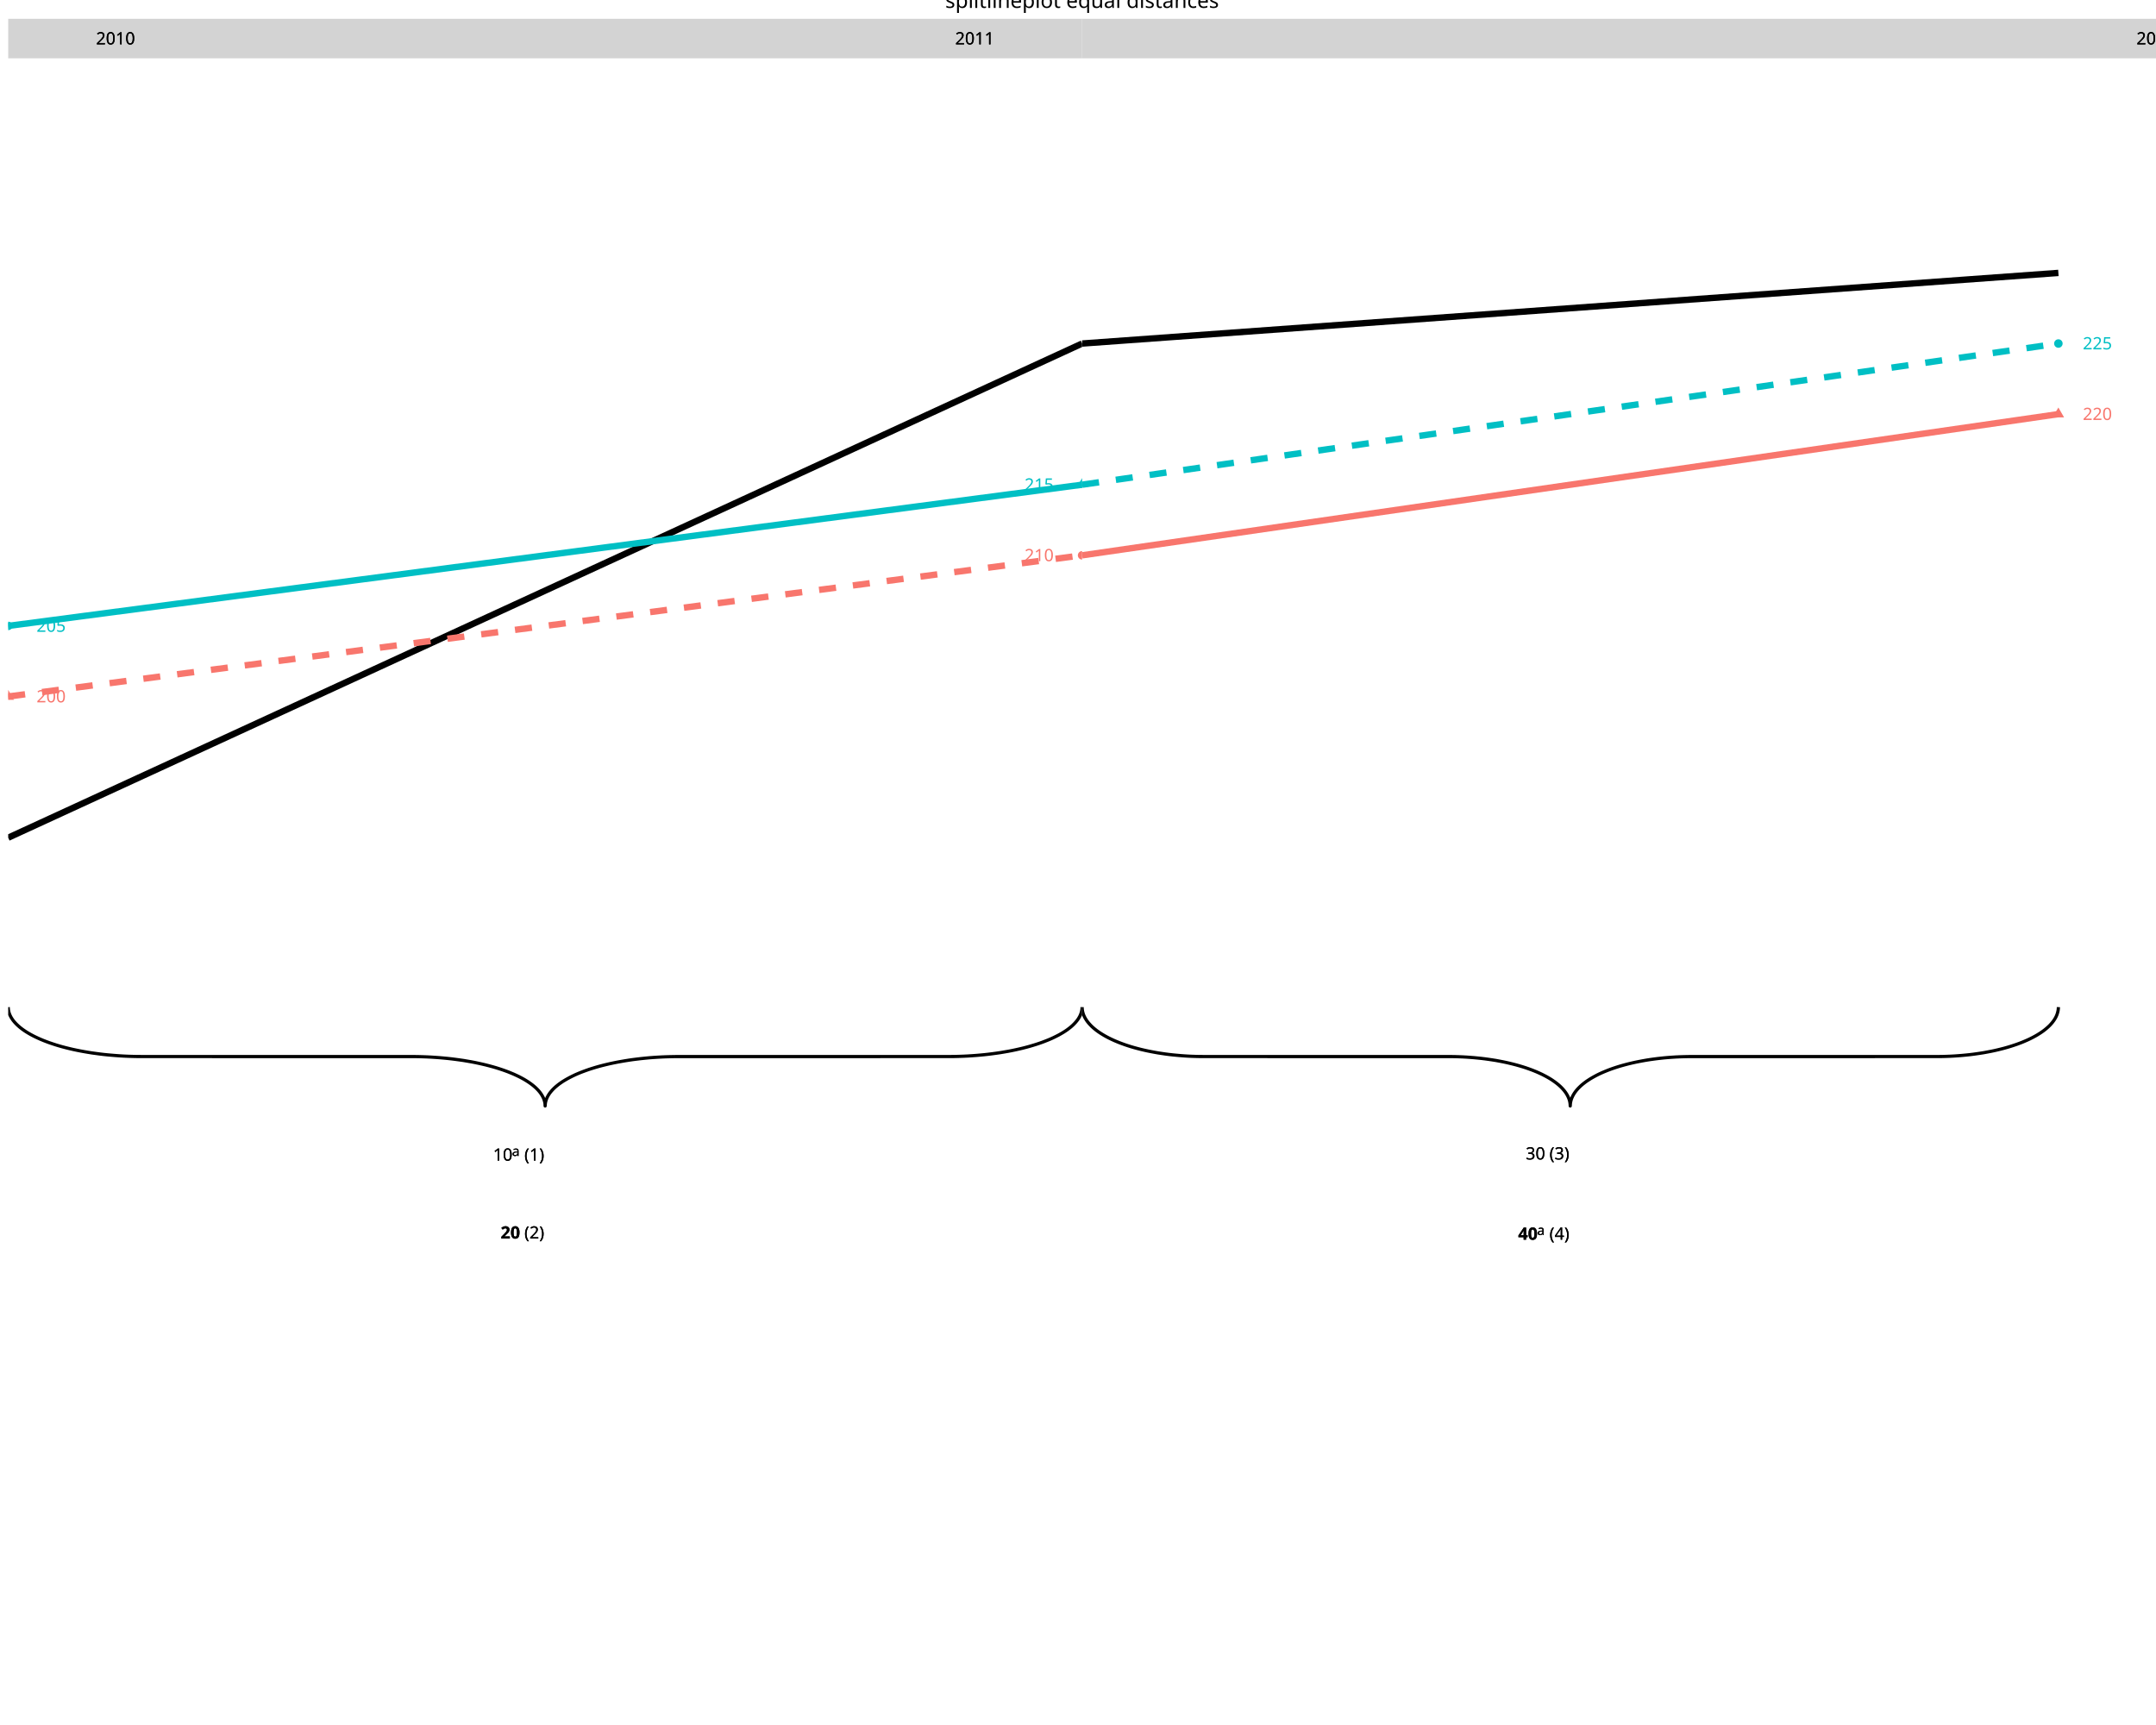
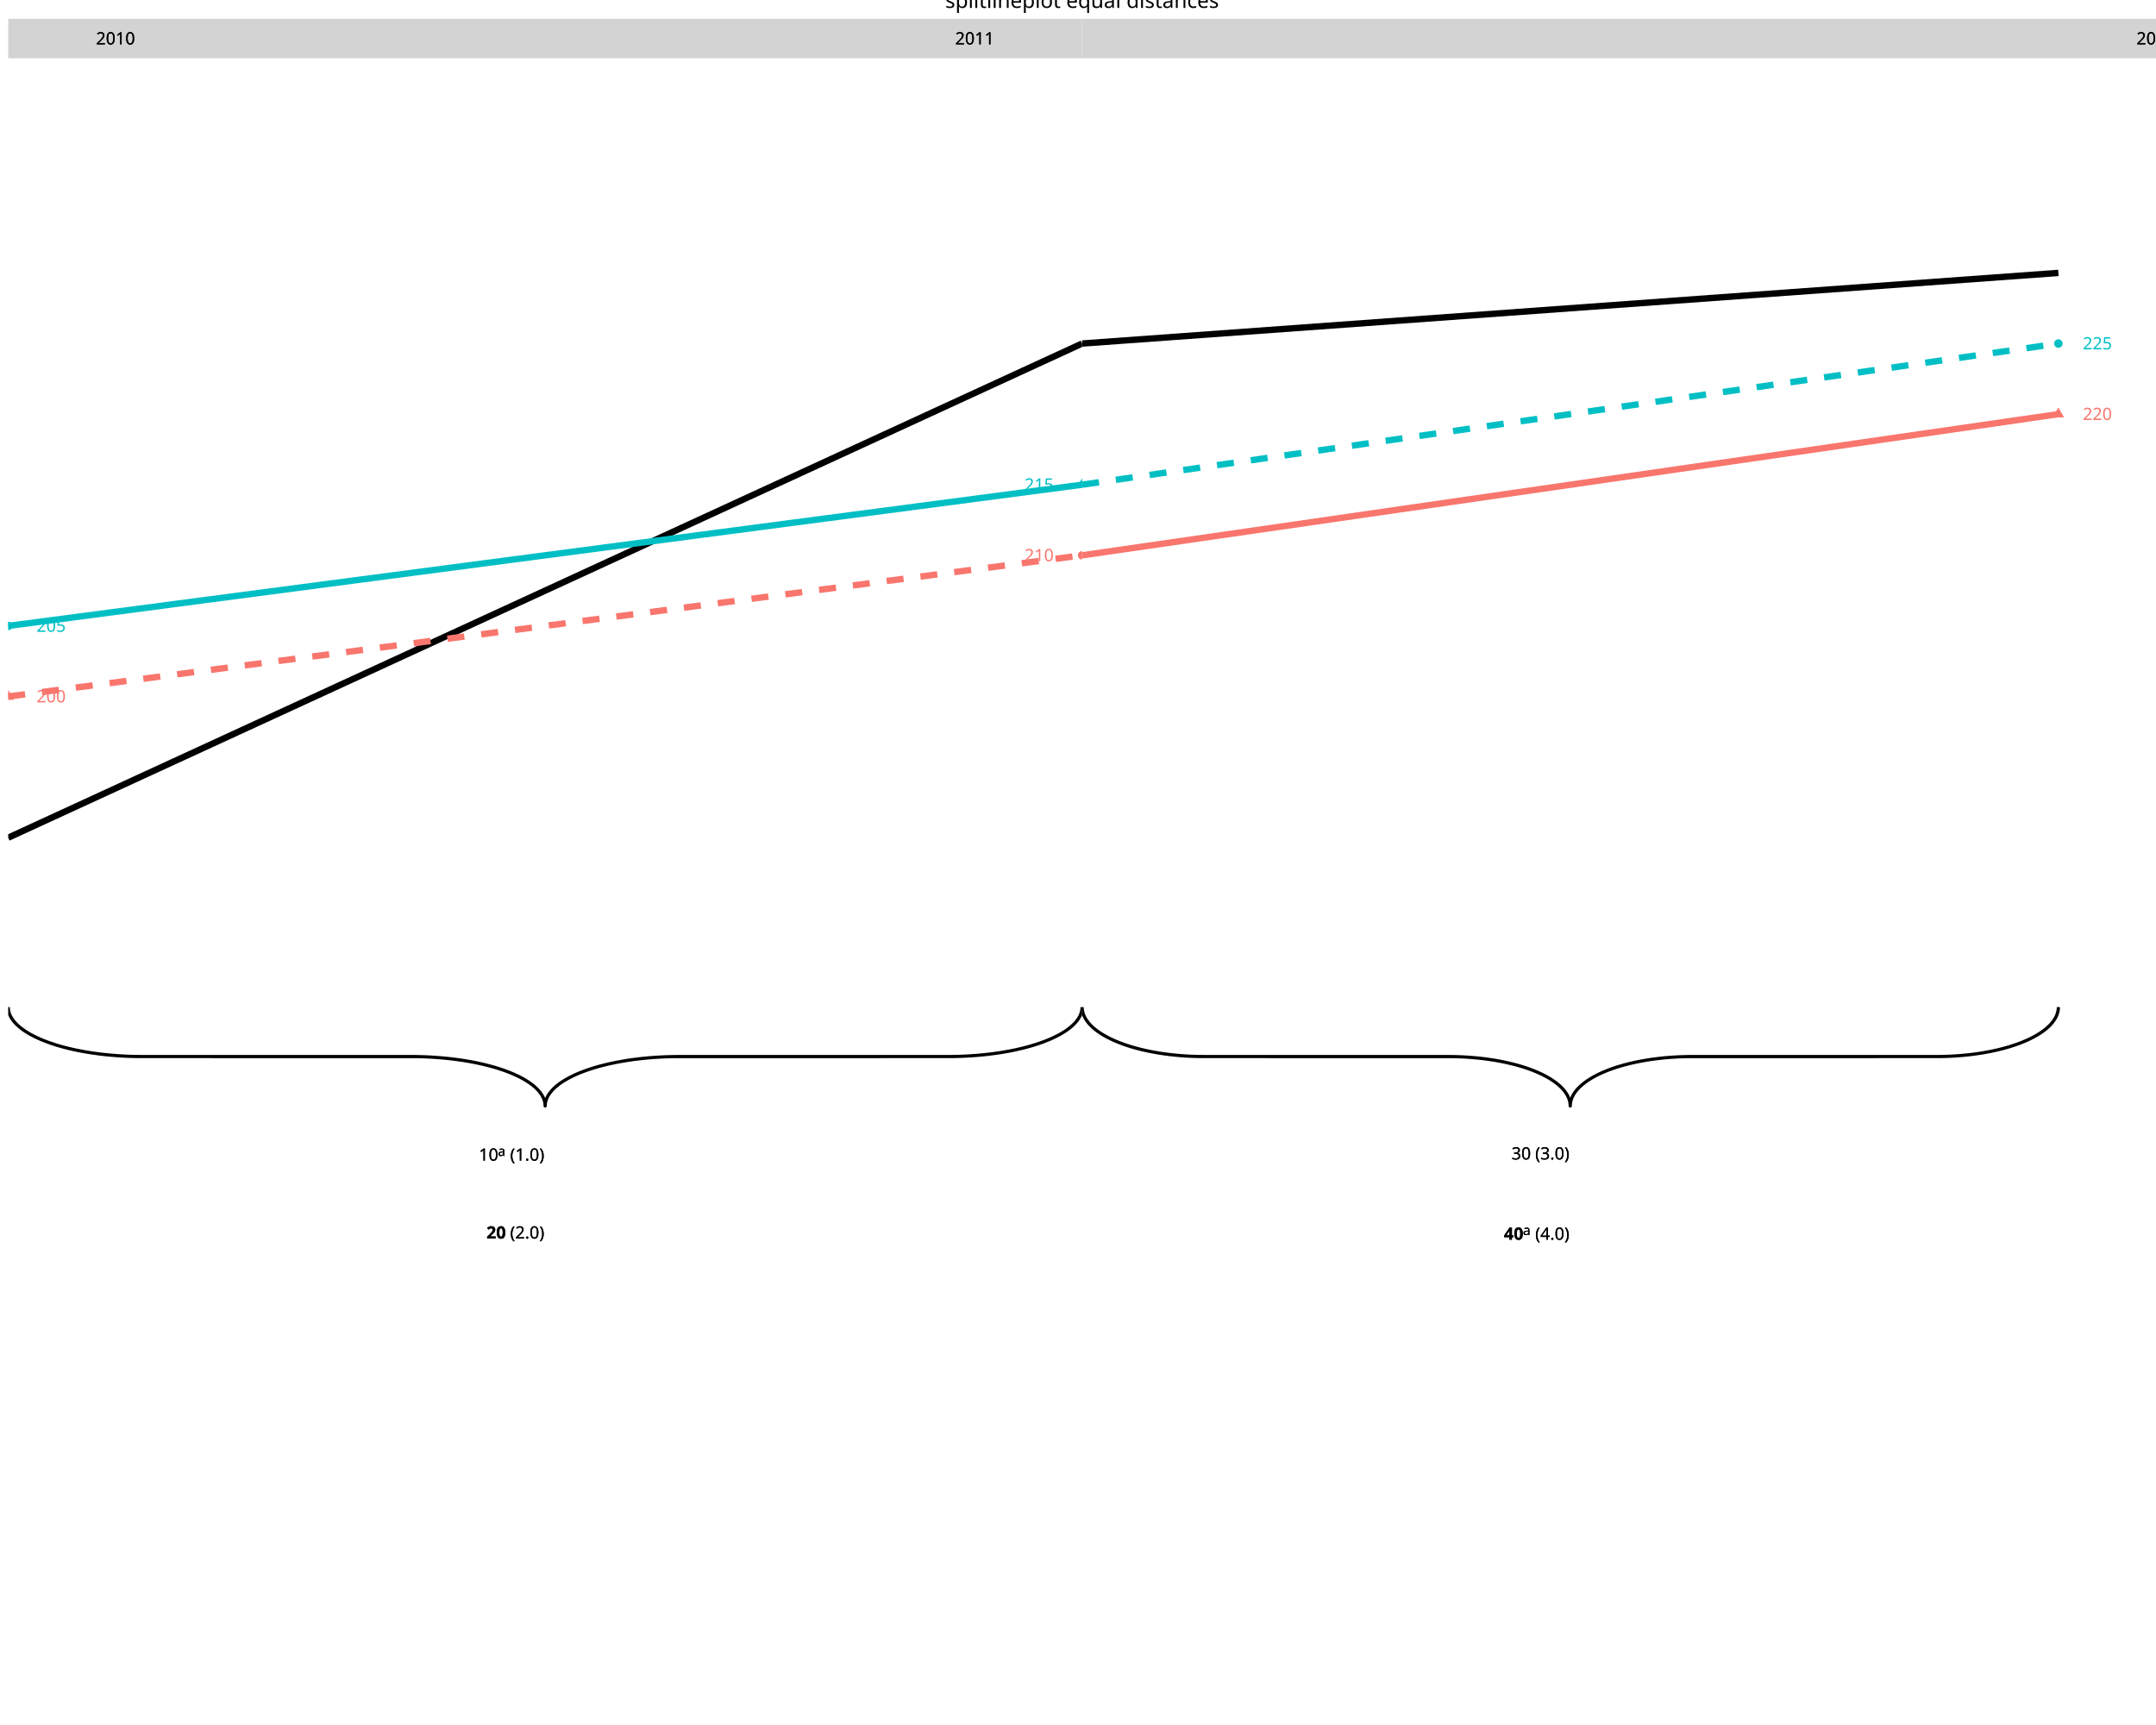
<svg xmlns="http://www.w3.org/2000/svg" class="svglite" data-engine-version="2.0" width="720.00pt" height="576.00pt" viewBox="0 0 720.00 576.00">
  <defs>
    <style type="text/css">
    .svglite line, .svglite polyline, .svglite polygon, .svglite path, .svglite rect, .svglite circle {
      fill: none;
      stroke: #000000;
      stroke-linecap: round;
      stroke-linejoin: round;
      stroke-miterlimit: 10.00;
    }
  </style>
  </defs>
  <rect width="100%" height="100%" style="stroke: none; fill: #FFFFFF;" />
  <defs>
    <clipPath id="cpMC4wMHw3MjAuMDB8MC4wMHw1NzYuMDA=">
      <rect x="0.00" y="0.00" width="720.00" height="576.00" />
    </clipPath>
  </defs>
  <g clip-path="url(#cpMC4wMHw3MjAuMDB8MC4wMHw1NzYuMDA=)">
</g>
  <defs>
    <clipPath id="cpMi43NHwzNjEuMzd8Ni4yN3w0MzIuMDA=">
      <rect x="2.74" y="6.27" width="358.63" height="425.73" />
    </clipPath>
  </defs>
  <g clip-path="url(#cpMi43NHwzNjEuMzd8Ni4yN3w0MzIuMDA=)">
    <polyline points="2.74,336.29 2.75,336.55 2.79,337.07 2.88,337.59 3.01,338.11 3.19,338.63 3.41,339.14 3.68,339.66 3.99,340.16 4.34,340.67 4.74,341.17 5.18,341.66 5.66,342.15 6.19,342.64 6.75,343.12 7.36,343.59 8.00,344.05 8.69,344.51 9.41,344.95 10.17,345.39 10.97,345.82 11.81,346.24 12.68,346.65 13.58,347.05 14.52,347.44 15.50,347.82 16.50,348.19 17.54,348.54 18.60,348.89 19.70,349.22 20.82,349.54 21.97,349.84 23.14,350.13 24.34,350.41 25.56,350.67 26.81,350.92 28.07,351.15 29.36,351.37 30.66,351.58 31.98,351.76 33.31,351.94 34.66,352.10 36.02,352.24 37.40,352.36 38.78,352.47 40.17,352.57 41.57,352.65 42.98,352.71 44.39,352.75 45.80,352.78 47.21,352.79 138.29,352.80 139.70,352.82 141.11,352.86 142.52,352.91 143.92,352.98 145.32,353.07 146.71,353.17 148.09,353.29 149.45,353.42 150.81,353.57 152.15,353.74 153.48,353.92 154.79,354.11 156.08,354.33 157.36,354.55 158.61,354.79 159.84,355.05 161.05,355.32 162.24,355.60 163.40,355.90 164.54,356.21 165.65,356.53 166.73,356.87 167.78,357.22 168.80,357.58 169.79,357.95 170.74,358.34 171.67,358.73 172.56,359.14 173.41,359.55 174.23,359.98 175.01,360.41 175.75,360.86 176.46,361.31 177.12,361.77 177.75,362.24 178.33,362.71 178.88,363.19 179.38,363.68 179.84,364.17 180.26,364.67 180.63,365.17 180.96,365.68 181.25,366.19 181.50,366.70 181.70,367.22 181.85,367.73 181.97,368.25 182.03,368.77 182.05,369.30 182.05,369.30 182.06,369.04 182.11,368.51 182.19,367.99 182.33,367.48 182.51,366.96 182.73,366.44 183.00,365.93 183.31,365.42 183.66,364.92 184.06,364.42 184.50,363.92 184.98,363.43 185.50,362.95 186.07,362.47 186.67,362.00 187.32,361.54 188.00,361.08 188.73,360.64 189.49,360.20 190.29,359.77 191.12,359.35 191.99,358.93 192.90,358.53 193.84,358.14 194.81,357.77 195.82,357.40 196.85,357.04 197.92,356.70 199.01,356.37 200.13,356.05 201.28,355.75 202.46,355.46 203.66,355.18 204.88,354.92 206.12,354.67 207.39,354.44 208.67,354.22 209.97,354.01 211.29,353.82 212.63,353.65 213.98,353.49 215.34,353.35 216.71,353.22 218.09,353.11 219.49,353.02 220.89,352.94 222.29,352.88 223.70,352.84 225.11,352.81 226.53,352.80 317.60,352.79 319.02,352.77 320.43,352.73 321.84,352.68 323.24,352.61 324.64,352.52 326.02,352.42 327.40,352.30 328.77,352.17 330.12,352.02 331.47,351.85 332.79,351.67 334.10,351.48 335.40,351.26 336.67,351.04 337.93,350.80 339.16,350.54 340.37,350.27 341.56,349.99 342.72,349.69 343.85,349.38 344.96,349.05 346.04,348.72 347.09,348.37 348.11,348.01 349.10,347.63 350.06,347.25 350.98,346.86 351.87,346.45 352.72,346.03 353.54,345.61 354.32,345.17 355.07,344.73 355.77,344.28 356.44,343.82 357.06,343.35 357.65,342.88 358.19,342.40 358.69,341.91 359.15,341.42 359.57,340.92 359.95,340.42 360.28,339.91 360.57,339.40 360.81,338.89 361.01,338.37 361.17,337.85 361.28,337.33 361.35,336.81 361.37,336.29 361.37,336.29 " style="stroke-width: 1.07; stroke-linecap: butt;" />
-     <text x="164.66" y="387.56" style="font-size: 5.69px; font-family: sans;" textLength="6.33px" lengthAdjust="spacingAndGlyphs">10</text>
-     <text x="170.99" y="385.99" style="font-size: 4.55px; font-family: sans;" textLength="2.53px" lengthAdjust="spacingAndGlyphs">a</text>
-     <text x="175.10" y="387.56" style="font-size: 5.69px; font-family: sans;" textLength="6.95px" lengthAdjust="spacingAndGlyphs">(1)</text>
-     <text x="167.19" y="413.57" style="font-size: 5.69px; font-weight: bold; font-family: sans;" textLength="6.33px" lengthAdjust="spacingAndGlyphs">20</text>
-     <text x="175.10" y="413.57" style="font-size: 5.69px; font-family: sans;" textLength="6.95px" lengthAdjust="spacingAndGlyphs">(2)</text>
-     <text x="164.66" y="387.56" style="font-size: 5.69px; font-family: sans;" textLength="6.33px" lengthAdjust="spacingAndGlyphs">10</text>
-     <text x="170.99" y="385.99" style="font-size: 4.55px; font-family: sans;" textLength="2.53px" lengthAdjust="spacingAndGlyphs">a</text>
-     <text x="175.10" y="387.56" style="font-size: 5.69px; font-family: sans;" textLength="6.95px" lengthAdjust="spacingAndGlyphs">(1)</text>
-     <text x="167.19" y="413.57" style="font-size: 5.69px; font-weight: bold; font-family: sans;" textLength="6.33px" lengthAdjust="spacingAndGlyphs">20</text>
-     <text x="175.10" y="413.57" style="font-size: 5.69px; font-family: sans;" textLength="6.95px" lengthAdjust="spacingAndGlyphs">(2)</text>
+     <text x="159.91" y="387.56" style="font-size: 5.69px; font-family: sans;" textLength="6.33px" lengthAdjust="spacingAndGlyphs">10</text>
+     <text x="166.24" y="385.99" style="font-size: 4.55px; font-family: sans;" textLength="2.53px" lengthAdjust="spacingAndGlyphs">a</text>
+     <text x="170.35" y="387.56" style="font-size: 5.69px; font-family: sans;" textLength="11.70px" lengthAdjust="spacingAndGlyphs">(1.0)</text>
+     <text x="162.44" y="413.57" style="font-size: 5.69px; font-weight: bold; font-family: sans;" textLength="6.33px" lengthAdjust="spacingAndGlyphs">20</text>
+     <text x="170.35" y="413.57" style="font-size: 5.69px; font-family: sans;" textLength="11.70px" lengthAdjust="spacingAndGlyphs">(2.0)</text>
+     <text x="159.91" y="387.56" style="font-size: 5.69px; font-family: sans;" textLength="6.33px" lengthAdjust="spacingAndGlyphs">10</text>
+     <text x="166.24" y="385.99" style="font-size: 4.55px; font-family: sans;" textLength="2.53px" lengthAdjust="spacingAndGlyphs">a</text>
+     <text x="170.35" y="387.56" style="font-size: 5.69px; font-family: sans;" textLength="11.70px" lengthAdjust="spacingAndGlyphs">(1.0)</text>
+     <text x="162.44" y="413.57" style="font-size: 5.69px; font-weight: bold; font-family: sans;" textLength="6.33px" lengthAdjust="spacingAndGlyphs">20</text>
+     <text x="170.35" y="413.57" style="font-size: 5.69px; font-family: sans;" textLength="11.70px" lengthAdjust="spacingAndGlyphs">(2.0)</text>
    <line x1="2.74" y1="279.72" x2="361.37" y2="114.71" style="stroke-width: 2.13; stroke-linecap: butt;" />
    <line x1="2.74" y1="232.57" x2="361.37" y2="185.43" style="stroke-width: 2.13; stroke: #F8766D; stroke-dasharray: 5.69,5.69; stroke-linecap: butt;" />
    <line x1="2.74" y1="209.00" x2="361.37" y2="161.85" style="stroke-width: 2.13; stroke: #00BFC4; stroke-linecap: butt;" />
    <polygon points="2.74,230.36 4.65,233.68 0.83,233.68 " style="stroke-width: 0.71; stroke: none; fill: #F8766D;" />
    <circle cx="2.74" cy="209.00" r="1.42" style="stroke-width: 0.71; stroke: none; fill: #00BFC4;" />
    <circle cx="361.37" cy="185.43" r="1.42" style="stroke-width: 0.71; stroke: none; fill: #F8766D;" />
    <polygon points="361.37,159.64 363.28,162.96 359.46,162.96 " style="stroke-width: 0.71; stroke: none; fill: #00BFC4;" />
    <text x="17.08" y="234.53" text-anchor="middle" style="font-size: 5.69px; fill: #F8766D; font-family: sans;" textLength="9.50px" lengthAdjust="spacingAndGlyphs">200</text>
    <text x="17.08" y="210.96" text-anchor="middle" style="font-size: 5.69px; fill: #00BFC4; font-family: sans;" textLength="9.50px" lengthAdjust="spacingAndGlyphs">205</text>
    <text x="347.02" y="187.38" text-anchor="middle" style="font-size: 5.69px; fill: #F8766D; font-family: sans;" textLength="9.50px" lengthAdjust="spacingAndGlyphs">210</text>
    <text x="347.02" y="163.81" text-anchor="middle" style="font-size: 5.69px; fill: #00BFC4; font-family: sans;" textLength="9.50px" lengthAdjust="spacingAndGlyphs">215</text>
    <rect x="2.74" y="6.27" width="358.63" height="13.20" style="stroke-width: 1.07; stroke: none; stroke-linecap: butt; stroke-linejoin: miter; fill: #D3D3D3;" />
    <text x="38.60" y="14.83" text-anchor="middle" style="font-size: 5.69px; font-family: sans;" textLength="12.66px" lengthAdjust="spacingAndGlyphs">2010</text>
    <text x="325.51" y="14.83" text-anchor="middle" style="font-size: 5.69px; font-family: sans;" textLength="12.66px" lengthAdjust="spacingAndGlyphs">2011</text>
    <text x="38.60" y="14.83" text-anchor="middle" style="font-size: 5.69px; font-family: sans;" textLength="12.66px" lengthAdjust="spacingAndGlyphs">2010</text>
    <text x="325.51" y="14.83" text-anchor="middle" style="font-size: 5.69px; font-family: sans;" textLength="12.66px" lengthAdjust="spacingAndGlyphs">2011</text>
  </g>
  <g clip-path="url(#cpMC4wMHw3MjAuMDB8MC4wMHw1NzYuMDA=)">
</g>
  <defs>
    <clipPath id="cpMzYxLjM3fDcyMC4wMHw2LjI3fDQzMi4wMA==">
      <rect x="361.37" y="6.27" width="358.63" height="425.73" />
    </clipPath>
  </defs>
  <g clip-path="url(#cpMzYxLjM3fDcyMC4wMHw2LjI3fDQzMi4wMA==)">
    <polyline points="361.37,336.29 361.37,336.55 361.42,337.07 361.50,337.59 361.62,338.11 361.78,338.63 361.98,339.14 362.23,339.66 362.51,340.16 362.83,340.67 363.19,341.17 363.59,341.66 364.03,342.15 364.50,342.64 365.02,343.12 365.57,343.59 366.15,344.05 366.78,344.51 367.43,344.95 368.13,345.39 368.85,345.82 369.61,346.24 370.40,346.65 371.23,347.05 372.08,347.44 372.97,347.82 373.88,348.19 374.82,348.54 375.79,348.89 376.79,349.22 377.81,349.54 378.85,349.84 379.92,350.13 381.01,350.41 382.12,350.67 383.25,350.92 384.40,351.15 385.57,351.37 386.75,351.58 387.95,351.76 389.16,351.94 390.39,352.10 391.63,352.24 392.88,352.36 394.13,352.47 395.40,352.57 396.67,352.65 397.95,352.71 399.23,352.75 400.52,352.78 401.80,352.79 484.60,352.80 485.88,352.82 487.16,352.86 488.44,352.91 489.72,352.98 490.99,353.07 492.25,353.17 493.50,353.29 494.75,353.42 495.98,353.57 497.20,353.74 498.40,353.92 499.60,354.11 500.77,354.33 501.93,354.55 503.07,354.79 504.19,355.05 505.29,355.32 506.37,355.60 507.43,355.90 508.46,356.21 509.47,356.53 510.45,356.87 511.41,357.22 512.33,357.58 513.23,357.95 514.10,358.34 514.94,358.73 515.75,359.14 516.52,359.55 517.27,359.98 517.98,360.41 518.65,360.86 519.29,361.31 519.90,361.77 520.47,362.24 521.00,362.71 521.49,363.19 521.95,363.68 522.37,364.17 522.75,364.67 523.09,365.17 523.39,365.68 523.65,366.19 523.88,366.70 524.06,367.22 524.20,367.73 524.30,368.25 524.36,368.77 524.38,369.30 524.38,369.30 524.39,369.04 524.43,368.51 524.51,367.99 524.63,367.48 524.79,366.96 525.00,366.44 525.24,365.93 525.52,365.42 525.84,364.92 526.20,364.42 526.60,363.92 527.04,363.43 527.52,362.95 528.03,362.47 528.58,362.00 529.17,361.54 529.79,361.08 530.45,360.64 531.14,360.20 531.87,359.77 532.63,359.35 533.42,358.93 534.24,358.53 535.10,358.14 535.98,357.77 536.89,357.40 537.84,357.04 538.80,356.70 539.80,356.37 540.82,356.05 541.86,355.75 542.93,355.46 544.02,355.18 545.13,354.92 546.26,354.67 547.41,354.44 548.58,354.22 549.76,354.01 550.96,353.82 552.18,353.65 553.40,353.49 554.64,353.35 555.89,353.22 557.15,353.11 558.41,353.02 559.68,352.94 560.96,352.88 562.24,352.84 563.53,352.81 564.82,352.80 647.61,352.79 648.89,352.77 650.18,352.73 651.46,352.68 652.73,352.61 654.00,352.52 655.26,352.42 656.52,352.30 657.76,352.17 658.99,352.02 660.21,351.85 661.42,351.67 662.61,351.48 663.79,351.26 664.94,351.04 666.08,350.80 667.21,350.54 668.31,350.27 669.39,349.99 670.44,349.69 671.47,349.38 672.48,349.05 673.46,348.72 674.42,348.37 675.35,348.01 676.25,347.63 677.12,347.25 677.95,346.86 678.76,346.45 679.54,346.03 680.28,345.61 680.99,345.17 681.67,344.73 682.31,344.28 682.91,343.82 683.48,343.35 684.01,342.88 684.51,342.40 684.96,341.91 685.38,341.42 685.76,340.92 686.10,340.42 686.41,339.91 686.67,339.40 686.89,338.89 687.07,338.37 687.21,337.85 687.32,337.33 687.38,336.81 687.40,336.29 687.40,336.29 " style="stroke-width: 1.07; stroke-linecap: butt;" />
-     <text x="509.52" y="387.16" style="font-size: 5.69px; font-family: sans;" textLength="6.33px" lengthAdjust="spacingAndGlyphs">30</text>
-     <text x="517.43" y="387.16" style="font-size: 5.69px; font-family: sans;" textLength="6.95px" lengthAdjust="spacingAndGlyphs">(3)</text>
-     <text x="506.99" y="413.96" style="font-size: 5.69px; font-weight: bold; font-family: sans;" textLength="6.33px" lengthAdjust="spacingAndGlyphs">40</text>
-     <text x="513.32" y="412.39" style="font-size: 4.55px; font-family: sans;" textLength="2.53px" lengthAdjust="spacingAndGlyphs">a</text>
-     <text x="517.43" y="413.96" style="font-size: 5.69px; font-family: sans;" textLength="6.95px" lengthAdjust="spacingAndGlyphs">(4)</text>
-     <text x="509.52" y="387.16" style="font-size: 5.69px; font-family: sans;" textLength="6.33px" lengthAdjust="spacingAndGlyphs">30</text>
-     <text x="517.43" y="387.16" style="font-size: 5.69px; font-family: sans;" textLength="6.95px" lengthAdjust="spacingAndGlyphs">(3)</text>
-     <text x="506.99" y="413.96" style="font-size: 5.69px; font-weight: bold; font-family: sans;" textLength="6.33px" lengthAdjust="spacingAndGlyphs">40</text>
-     <text x="513.32" y="412.39" style="font-size: 4.55px; font-family: sans;" textLength="2.53px" lengthAdjust="spacingAndGlyphs">a</text>
-     <text x="517.43" y="413.96" style="font-size: 5.69px; font-family: sans;" textLength="6.95px" lengthAdjust="spacingAndGlyphs">(4)</text>
+     <text x="504.77" y="387.16" style="font-size: 5.69px; font-family: sans;" textLength="6.33px" lengthAdjust="spacingAndGlyphs">30</text>
+     <text x="512.68" y="387.16" style="font-size: 5.69px; font-family: sans;" textLength="11.70px" lengthAdjust="spacingAndGlyphs">(3.0)</text>
+     <text x="502.24" y="413.96" style="font-size: 5.69px; font-weight: bold; font-family: sans;" textLength="6.33px" lengthAdjust="spacingAndGlyphs">40</text>
+     <text x="508.57" y="412.39" style="font-size: 4.55px; font-family: sans;" textLength="2.53px" lengthAdjust="spacingAndGlyphs">a</text>
+     <text x="512.68" y="413.96" style="font-size: 5.69px; font-family: sans;" textLength="11.70px" lengthAdjust="spacingAndGlyphs">(4.0)</text>
+     <text x="504.77" y="387.16" style="font-size: 5.69px; font-family: sans;" textLength="6.33px" lengthAdjust="spacingAndGlyphs">30</text>
+     <text x="512.68" y="387.16" style="font-size: 5.69px; font-family: sans;" textLength="11.70px" lengthAdjust="spacingAndGlyphs">(3.0)</text>
+     <text x="502.24" y="413.96" style="font-size: 5.69px; font-weight: bold; font-family: sans;" textLength="6.33px" lengthAdjust="spacingAndGlyphs">40</text>
+     <text x="508.57" y="412.39" style="font-size: 4.55px; font-family: sans;" textLength="2.53px" lengthAdjust="spacingAndGlyphs">a</text>
+     <text x="512.68" y="413.96" style="font-size: 5.69px; font-family: sans;" textLength="11.70px" lengthAdjust="spacingAndGlyphs">(4.0)</text>
    <line x1="361.37" y1="114.71" x2="687.40" y2="91.13" style="stroke-width: 2.13; stroke-linecap: butt;" />
    <line x1="361.37" y1="185.43" x2="687.40" y2="138.28" style="stroke-width: 2.13; stroke: #F8766D; stroke-linecap: butt;" />
    <line x1="361.37" y1="161.85" x2="687.40" y2="114.71" style="stroke-width: 2.13; stroke: #00BFC4; stroke-dasharray: 5.69,5.69; stroke-linecap: butt;" />
    <polygon points="687.40,136.07 689.31,139.38 685.48,139.38 " style="stroke-width: 0.71; stroke: none; fill: #F8766D;" />
    <circle cx="687.40" cy="114.71" r="1.42" style="stroke-width: 0.71; stroke: none; fill: #00BFC4;" />
    <text x="700.44" y="140.24" text-anchor="middle" style="font-size: 5.69px; fill: #F8766D; font-family: sans;" textLength="9.50px" lengthAdjust="spacingAndGlyphs">220</text>
    <text x="700.44" y="116.66" text-anchor="middle" style="font-size: 5.69px; fill: #00BFC4; font-family: sans;" textLength="9.50px" lengthAdjust="spacingAndGlyphs">225</text>
    <rect x="361.37" y="6.27" width="358.63" height="13.20" style="stroke-width: 1.07; stroke: none; stroke-linecap: butt; stroke-linejoin: miter; fill: #D3D3D3;" />
    <text x="720.00" y="14.83" text-anchor="middle" style="font-size: 5.69px; font-family: sans;" textLength="12.66px" lengthAdjust="spacingAndGlyphs">2020</text>
    <text x="720.00" y="14.83" text-anchor="middle" style="font-size: 5.69px; font-family: sans;" textLength="12.66px" lengthAdjust="spacingAndGlyphs">2020</text>
  </g>
  <g clip-path="url(#cpMC4wMHw3MjAuMDB8MC4wMHw1NzYuMDA=)">
</g>
  <defs>
    <clipPath id="cpMi43NHwzNjEuMzd8Ni4yN3w2LjI3">
      <rect x="2.74" y="6.27" width="358.63" height="0.00" />
    </clipPath>
  </defs>
  <g clip-path="url(#cpMi43NHwzNjEuMzd8Ni4yN3w2LjI3)">
</g>
  <g clip-path="url(#cpMC4wMHw3MjAuMDB8MC4wMHw1NzYuMDA=)">
</g>
  <defs>
    <clipPath id="cpMzYxLjM3fDcyMC4wMHw2LjI3fDYuMjc=">
      <rect x="361.37" y="6.27" width="358.63" height="0.00" />
    </clipPath>
  </defs>
  <g clip-path="url(#cpMzYxLjM3fDcyMC4wMHw2LjI3fDYuMjc=)">
</g>
  <g clip-path="url(#cpMC4wMHw3MjAuMDB8MC4wMHw1NzYuMDA=)">
    <text x="361.37" y="2.64" text-anchor="middle" style="font-size: 7.00px; font-family: sans;" textLength="85.23px" lengthAdjust="spacingAndGlyphs">splitlineplot equal distances</text>
  </g>
</svg>
